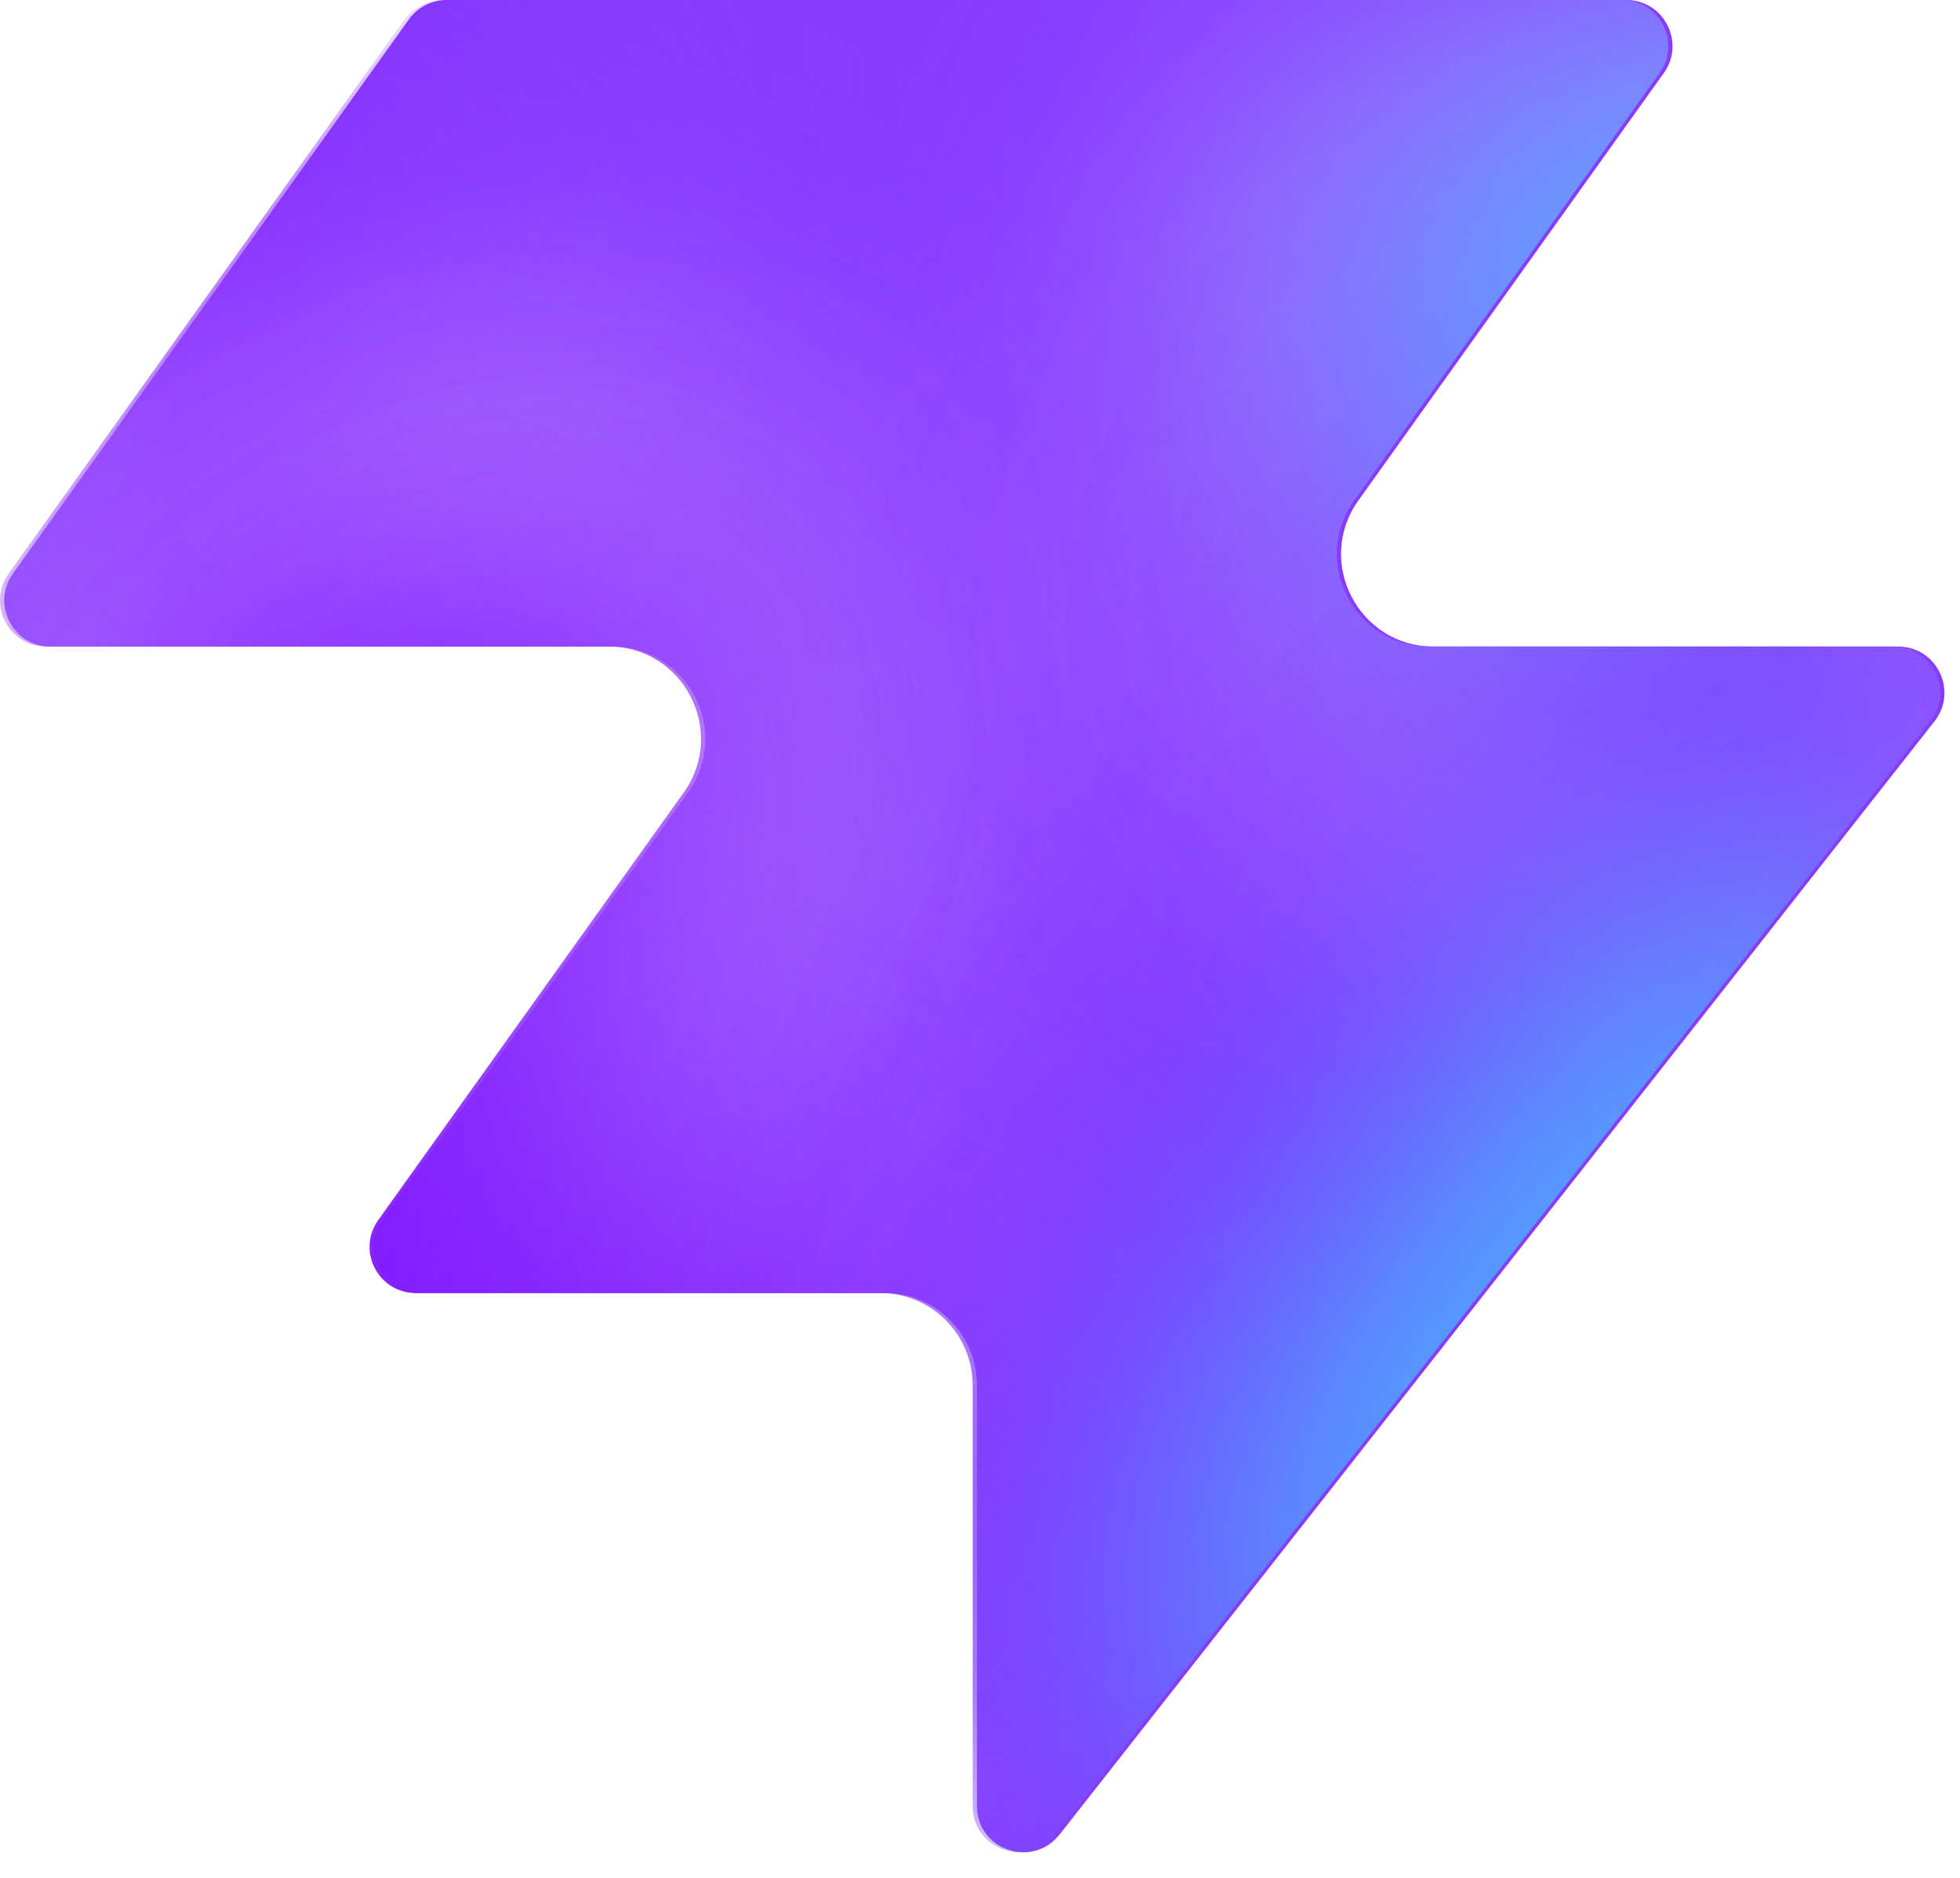
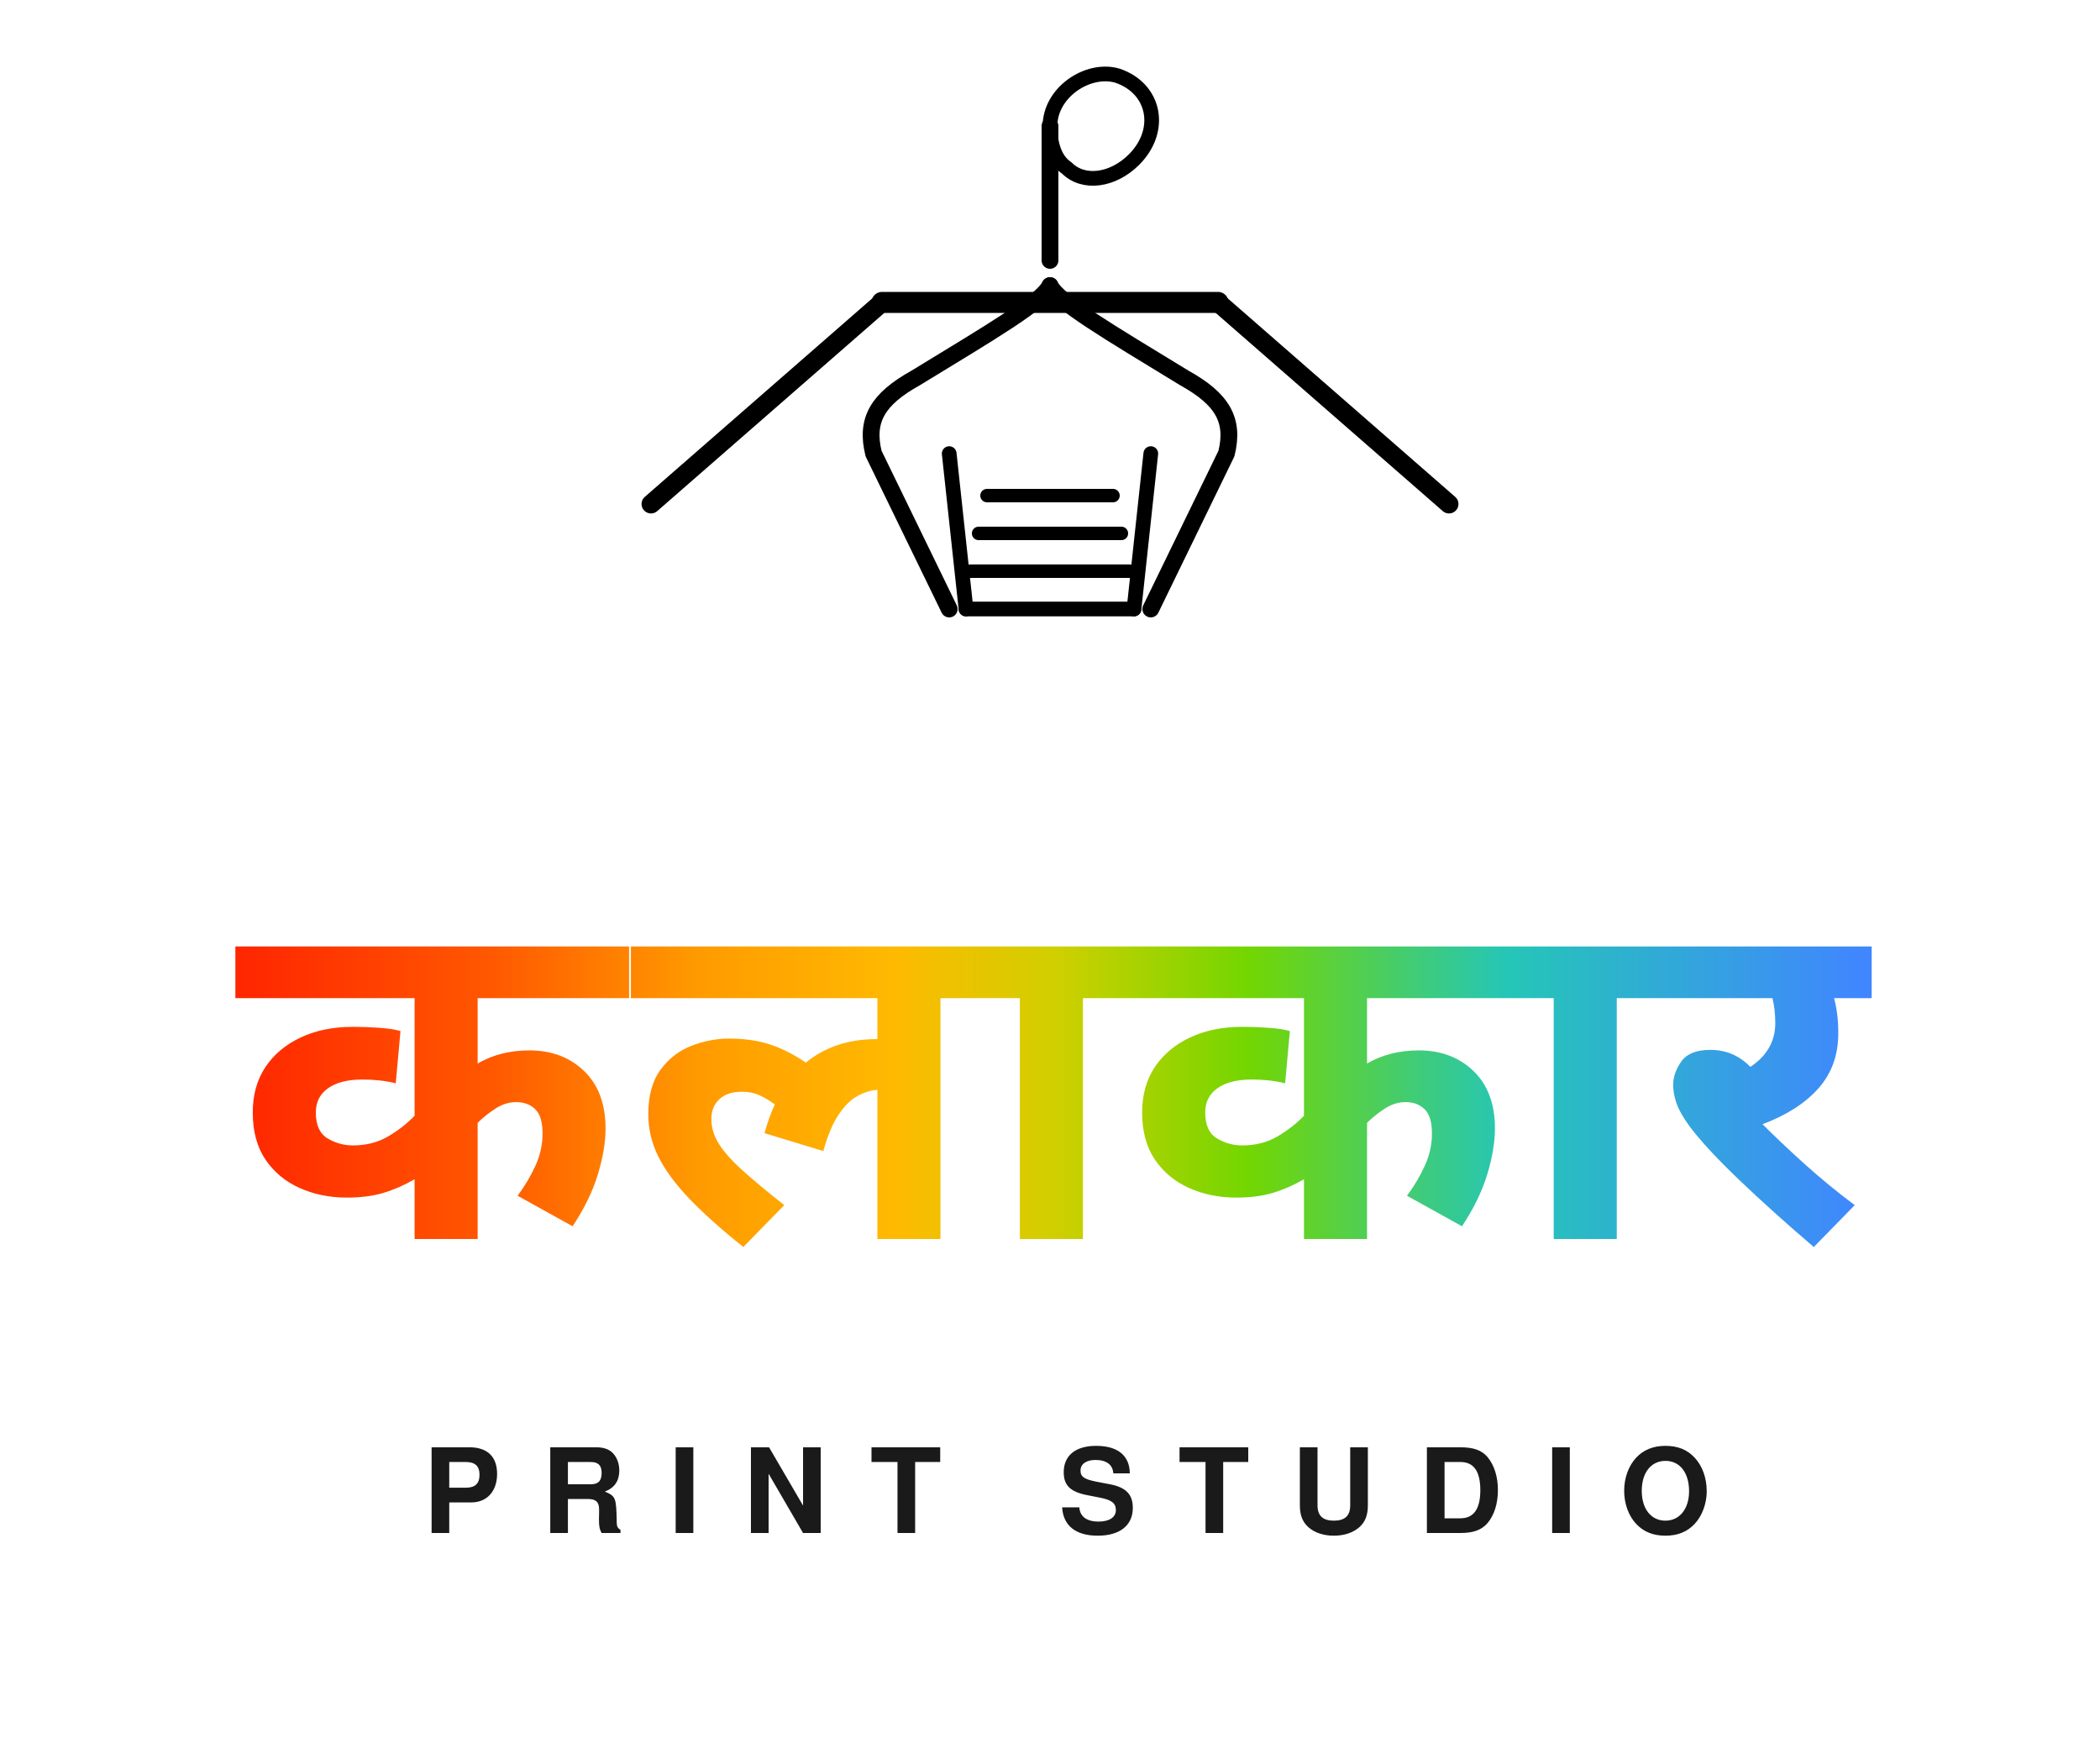
- <svg xmlns="http://www.w3.org/2000/svg" width="48" height="46" fill="none" viewBox="0 0 48 46">
-   <path fill="#863bff" d="M25.946 44.938c-.664.845-2.021.375-2.021-.698V33.937a2.26 2.26 0 0 0-2.262-2.262H10.287c-.92 0-1.456-1.04-.92-1.788l7.48-10.471c1.07-1.497 0-3.578-1.842-3.578H1.237c-.92 0-1.456-1.04-.92-1.788L10.013.474c.214-.297.556-.474.92-.474h28.894c.92 0 1.456 1.04.92 1.788l-7.48 10.471c-1.07 1.498 0 3.579 1.842 3.579h11.377c.943 0 1.473 1.088.89 1.83L25.947 44.94z" style="fill:#863bff;fill:color(display-p3 .525 .23 1);fill-opacity:1" />
-   <mask id="a" width="48" height="46" x="0" y="0" maskUnits="userSpaceOnUse" style="mask-type:alpha">
-     <path fill="#000" d="M25.842 44.938c-.664.844-2.021.375-2.021-.698V33.937a2.26 2.26 0 0 0-2.262-2.262H10.183c-.92 0-1.456-1.04-.92-1.788l7.48-10.471c1.07-1.498 0-3.579-1.842-3.579H1.133c-.92 0-1.456-1.04-.92-1.787L9.91.473c.214-.297.556-.474.92-.474h28.894c.92 0 1.456 1.04.92 1.788l-7.48 10.471c-1.07 1.498 0 3.578 1.842 3.578h11.377c.943 0 1.473 1.088.89 1.832L25.843 44.94z" style="fill:#000;fill-opacity:1" />
-   </mask>
-   <g mask="url(#a)">
-     <g filter="url(#b)">
-       <ellipse cx="5.508" cy="14.704" fill="#ede6ff" rx="5.508" ry="14.704" style="fill:#ede6ff;fill:color(display-p3 .927 .903 1);fill-opacity:1" transform="matrix(.00324 1 1 -.00324 -4.47 31.516)" />
-     </g>
-     <g filter="url(#c)">
-       <ellipse cx="10.399" cy="29.851" fill="#ede6ff" rx="10.399" ry="29.851" style="fill:#ede6ff;fill:color(display-p3 .927 .903 1);fill-opacity:1" transform="matrix(.00324 1 1 -.00324 -39.328 7.883)" />
-     </g>
-     <g filter="url(#d)">
-       <ellipse cx="5.508" cy="30.487" fill="#7e14ff" rx="5.508" ry="30.487" style="fill:#7e14ff;fill:color(display-p3 .492 .077 1);fill-opacity:1" transform="rotate(89.814 -25.913 -14.639)scale(1 -1)" />
-     </g>
-     <g filter="url(#e)">
-       <ellipse cx="5.508" cy="30.599" fill="#7e14ff" rx="5.508" ry="30.599" style="fill:#7e14ff;fill:color(display-p3 .492 .077 1);fill-opacity:1" transform="rotate(89.814 -32.644 -3.334)scale(1 -1)" />
-     </g>
-     <g filter="url(#f)">
-       <ellipse cx="5.508" cy="30.599" fill="#7e14ff" rx="5.508" ry="30.599" style="fill:#7e14ff;fill:color(display-p3 .492 .077 1);fill-opacity:1" transform="matrix(.00324 1 1 -.00324 -34.34 30.47)" />
-     </g>
-     <g filter="url(#g)">
-       <ellipse cx="14.072" cy="22.078" fill="#ede6ff" rx="14.072" ry="22.078" style="fill:#ede6ff;fill:color(display-p3 .927 .903 1);fill-opacity:1" transform="rotate(93.35 24.506 48.493)scale(-1 1)" />
-     </g>
-     <g filter="url(#h)">
-       <ellipse cx="3.47" cy="21.501" fill="#7e14ff" rx="3.47" ry="21.501" style="fill:#7e14ff;fill:color(display-p3 .492 .077 1);fill-opacity:1" transform="rotate(89.009 28.708 47.59)scale(-1 1)" />
-     </g>
-     <g filter="url(#i)">
-       <ellipse cx="3.47" cy="21.501" fill="#7e14ff" rx="3.47" ry="21.501" style="fill:#7e14ff;fill:color(display-p3 .492 .077 1);fill-opacity:1" transform="rotate(89.009 28.708 47.59)scale(-1 1)" />
-     </g>
-     <g filter="url(#j)">
-       <ellipse cx=".387" cy="8.972" fill="#7e14ff" rx="4.407" ry="29.108" style="fill:#7e14ff;fill:color(display-p3 .492 .077 1);fill-opacity:1" transform="rotate(39.51 .387 8.972)" />
-     </g>
-     <g filter="url(#k)">
-       <ellipse cx="47.523" cy="-6.092" fill="#7e14ff" rx="4.407" ry="29.108" style="fill:#7e14ff;fill:color(display-p3 .492 .077 1);fill-opacity:1" transform="rotate(37.892 47.523 -6.092)" />
-     </g>
-     <g filter="url(#l)">
-       <ellipse cx="41.412" cy="6.333" fill="#47bfff" rx="5.971" ry="9.665" style="fill:#47bfff;fill:color(display-p3 .28 .748 1);fill-opacity:1" transform="rotate(37.892 41.412 6.333)" />
-     </g>
-     <g filter="url(#m)">
-       <ellipse cx="-1.879" cy="38.332" fill="#7e14ff" rx="4.407" ry="29.108" style="fill:#7e14ff;fill:color(display-p3 .492 .077 1);fill-opacity:1" transform="rotate(37.892 -1.88 38.332)" />
-     </g>
-     <g filter="url(#n)">
-       <ellipse cx="-1.879" cy="38.332" fill="#7e14ff" rx="4.407" ry="29.108" style="fill:#7e14ff;fill:color(display-p3 .492 .077 1);fill-opacity:1" transform="rotate(37.892 -1.88 38.332)" />
-     </g>
-     <g filter="url(#o)">
-       <ellipse cx="35.651" cy="29.907" fill="#7e14ff" rx="4.407" ry="29.108" style="fill:#7e14ff;fill:color(display-p3 .492 .077 1);fill-opacity:1" transform="rotate(37.892 35.651 29.907)" />
-     </g>
-     <g filter="url(#p)">
-       <ellipse cx="38.418" cy="32.4" fill="#47bfff" rx="5.971" ry="15.297" style="fill:#47bfff;fill:color(display-p3 .28 .748 1);fill-opacity:1" transform="rotate(37.892 38.418 32.4)" />
-     </g>
+ <svg xmlns="http://www.w3.org/2000/svg" viewBox="0 0 500 420" width="500" height="420" role="img" aria-label="Kalakar Print Studio Logo">
+   <defs>
+     <linearGradient id="kRainbow" x1="0%" y1="0%" x2="100%" y2="0%">
+       <stop offset="0%" stop-color="#FF2700" />
+       <stop offset="15%" stop-color="#FF5700" />
+       <stop offset="28%" stop-color="#FF9A00" />
+       <stop offset="40%" stop-color="#FFB901" />
+       <stop offset="50%" stop-color="#D1CF00" />
+       <stop offset="62%" stop-color="#73D601" />
+       <stop offset="78%" stop-color="#25C6B7" />
+       <stop offset="100%" stop-color="#4086FF" />
+     </linearGradient>
+   </defs>
+   <g id="hanger-icon" stroke="#000000" fill="none" stroke-linecap="round" stroke-linejoin="round">
+     <line x1="250" y1="30" x2="250" y2="62" stroke-width="4" />
+     <path d="M250,30              C250,22 259,16 266,18              C275,21 277,31 270,38              C265,43 258,44 254,40              C251,38 250,34 250,30" stroke-width="3.5" />
+     <line x1="210" y1="72" x2="290" y2="72" stroke-width="5" />
+     <line x1="210" y1="72" x2="155" y2="120" stroke-width="4.5" />
+     <line x1="290" y1="72" x2="345" y2="120" stroke-width="4.5" />
+     <path d="M250,68              C248,72 236,79 218,90              C209,95 206,100 208,108              L226,145" stroke-width="4" />
+     <path d="M250,68              C252,72 264,79 282,90              C291,95 294,100 292,108              L274,145" stroke-width="4" />
+     <line x1="226" y1="108" x2="230" y2="145" stroke-width="3.5" />
+     <line x1="274" y1="108" x2="270" y2="145" stroke-width="3.5" />
+     <line x1="230" y1="145" x2="270" y2="145" stroke-width="3.5" />
+     <line x1="235" y1="118" x2="265" y2="118" stroke-width="3.2" />
+     <line x1="233" y1="127" x2="267" y2="127" stroke-width="3.2" />
+     <line x1="231" y1="136" x2="269" y2="136" stroke-width="3.2" />
  </g>
-   <defs>
-     <filter id="b" width="60.045" height="41.654" x="-19.77" y="16.149" color-interpolation-filters="sRGB" filterUnits="userSpaceOnUse">
-       <feFlood flood-opacity="0" result="BackgroundImageFix" />
-       <feBlend in="SourceGraphic" in2="BackgroundImageFix" result="shape" />
-       <feGaussianBlur result="effect1_foregroundBlur_2002_17158" stdDeviation="7.659" />
-     </filter>
-     <filter id="c" width="90.34" height="51.437" x="-54.613" y="-7.533" color-interpolation-filters="sRGB" filterUnits="userSpaceOnUse">
-       <feFlood flood-opacity="0" result="BackgroundImageFix" />
-       <feBlend in="SourceGraphic" in2="BackgroundImageFix" result="shape" />
-       <feGaussianBlur result="effect1_foregroundBlur_2002_17158" stdDeviation="7.659" />
-     </filter>
-     <filter id="d" width="79.355" height="29.4" x="-49.64" y="2.03" color-interpolation-filters="sRGB" filterUnits="userSpaceOnUse">
-       <feFlood flood-opacity="0" result="BackgroundImageFix" />
-       <feBlend in="SourceGraphic" in2="BackgroundImageFix" result="shape" />
-       <feGaussianBlur result="effect1_foregroundBlur_2002_17158" stdDeviation="4.596" />
-     </filter>
-     <filter id="e" width="79.579" height="29.4" x="-45.045" y="20.029" color-interpolation-filters="sRGB" filterUnits="userSpaceOnUse">
-       <feFlood flood-opacity="0" result="BackgroundImageFix" />
-       <feBlend in="SourceGraphic" in2="BackgroundImageFix" result="shape" />
-       <feGaussianBlur result="effect1_foregroundBlur_2002_17158" stdDeviation="4.596" />
-     </filter>
-     <filter id="f" width="79.579" height="29.4" x="-43.513" y="21.178" color-interpolation-filters="sRGB" filterUnits="userSpaceOnUse">
-       <feFlood flood-opacity="0" result="BackgroundImageFix" />
-       <feBlend in="SourceGraphic" in2="BackgroundImageFix" result="shape" />
-       <feGaussianBlur result="effect1_foregroundBlur_2002_17158" stdDeviation="4.596" />
-     </filter>
-     <filter id="g" width="74.749" height="58.852" x="15.756" y="-17.901" color-interpolation-filters="sRGB" filterUnits="userSpaceOnUse">
-       <feFlood flood-opacity="0" result="BackgroundImageFix" />
-       <feBlend in="SourceGraphic" in2="BackgroundImageFix" result="shape" />
-       <feGaussianBlur result="effect1_foregroundBlur_2002_17158" stdDeviation="7.659" />
-     </filter>
-     <filter id="h" width="61.377" height="25.362" x="23.548" y="2.284" color-interpolation-filters="sRGB" filterUnits="userSpaceOnUse">
-       <feFlood flood-opacity="0" result="BackgroundImageFix" />
-       <feBlend in="SourceGraphic" in2="BackgroundImageFix" result="shape" />
-       <feGaussianBlur result="effect1_foregroundBlur_2002_17158" stdDeviation="4.596" />
-     </filter>
-     <filter id="i" width="61.377" height="25.362" x="23.548" y="2.284" color-interpolation-filters="sRGB" filterUnits="userSpaceOnUse">
-       <feFlood flood-opacity="0" result="BackgroundImageFix" />
-       <feBlend in="SourceGraphic" in2="BackgroundImageFix" result="shape" />
-       <feGaussianBlur result="effect1_foregroundBlur_2002_17158" stdDeviation="4.596" />
-     </filter>
-     <filter id="j" width="56.045" height="63.649" x="-27.636" y="-22.853" color-interpolation-filters="sRGB" filterUnits="userSpaceOnUse">
-       <feFlood flood-opacity="0" result="BackgroundImageFix" />
-       <feBlend in="SourceGraphic" in2="BackgroundImageFix" result="shape" />
-       <feGaussianBlur result="effect1_foregroundBlur_2002_17158" stdDeviation="4.596" />
-     </filter>
-     <filter id="k" width="54.814" height="64.646" x="20.116" y="-38.415" color-interpolation-filters="sRGB" filterUnits="userSpaceOnUse">
-       <feFlood flood-opacity="0" result="BackgroundImageFix" />
-       <feBlend in="SourceGraphic" in2="BackgroundImageFix" result="shape" />
-       <feGaussianBlur result="effect1_foregroundBlur_2002_17158" stdDeviation="4.596" />
-     </filter>
-     <filter id="l" width="33.541" height="35.313" x="24.641" y="-11.323" color-interpolation-filters="sRGB" filterUnits="userSpaceOnUse">
-       <feFlood flood-opacity="0" result="BackgroundImageFix" />
-       <feBlend in="SourceGraphic" in2="BackgroundImageFix" result="shape" />
-       <feGaussianBlur result="effect1_foregroundBlur_2002_17158" stdDeviation="4.596" />
-     </filter>
-     <filter id="m" width="54.814" height="64.646" x="-29.286" y="6.009" color-interpolation-filters="sRGB" filterUnits="userSpaceOnUse">
-       <feFlood flood-opacity="0" result="BackgroundImageFix" />
-       <feBlend in="SourceGraphic" in2="BackgroundImageFix" result="shape" />
-       <feGaussianBlur result="effect1_foregroundBlur_2002_17158" stdDeviation="4.596" />
-     </filter>
-     <filter id="n" width="54.814" height="64.646" x="-29.286" y="6.009" color-interpolation-filters="sRGB" filterUnits="userSpaceOnUse">
-       <feFlood flood-opacity="0" result="BackgroundImageFix" />
-       <feBlend in="SourceGraphic" in2="BackgroundImageFix" result="shape" />
-       <feGaussianBlur result="effect1_foregroundBlur_2002_17158" stdDeviation="4.596" />
-     </filter>
-     <filter id="o" width="54.814" height="64.646" x="8.244" y="-2.416" color-interpolation-filters="sRGB" filterUnits="userSpaceOnUse">
-       <feFlood flood-opacity="0" result="BackgroundImageFix" />
-       <feBlend in="SourceGraphic" in2="BackgroundImageFix" result="shape" />
-       <feGaussianBlur result="effect1_foregroundBlur_2002_17158" stdDeviation="4.596" />
-     </filter>
-     <filter id="p" width="39.409" height="43.623" x="18.713" y="10.588" color-interpolation-filters="sRGB" filterUnits="userSpaceOnUse">
-       <feFlood flood-opacity="0" result="BackgroundImageFix" />
-       <feBlend in="SourceGraphic" in2="BackgroundImageFix" result="shape" />
-       <feGaussianBlur result="effect1_foregroundBlur_2002_17158" stdDeviation="4.596" />
-     </filter>
-   </defs>
+   <text x="250" y="295" text-anchor="middle" font-family="'Noto Sans Devanagari', 'Mangal', 'Arial Unicode MS', sans-serif" font-weight="900" font-size="112" letter-spacing="2" fill="url(#kRainbow)">कलाकार</text>
+   <text x="254" y="365" text-anchor="middle" font-family="'Helvetica Neue', 'Helvetica', 'Arial', sans-serif" font-weight="700" font-size="28" letter-spacing="10" fill="#1a1a1a">PRINT STUDIO</text>
</svg>
